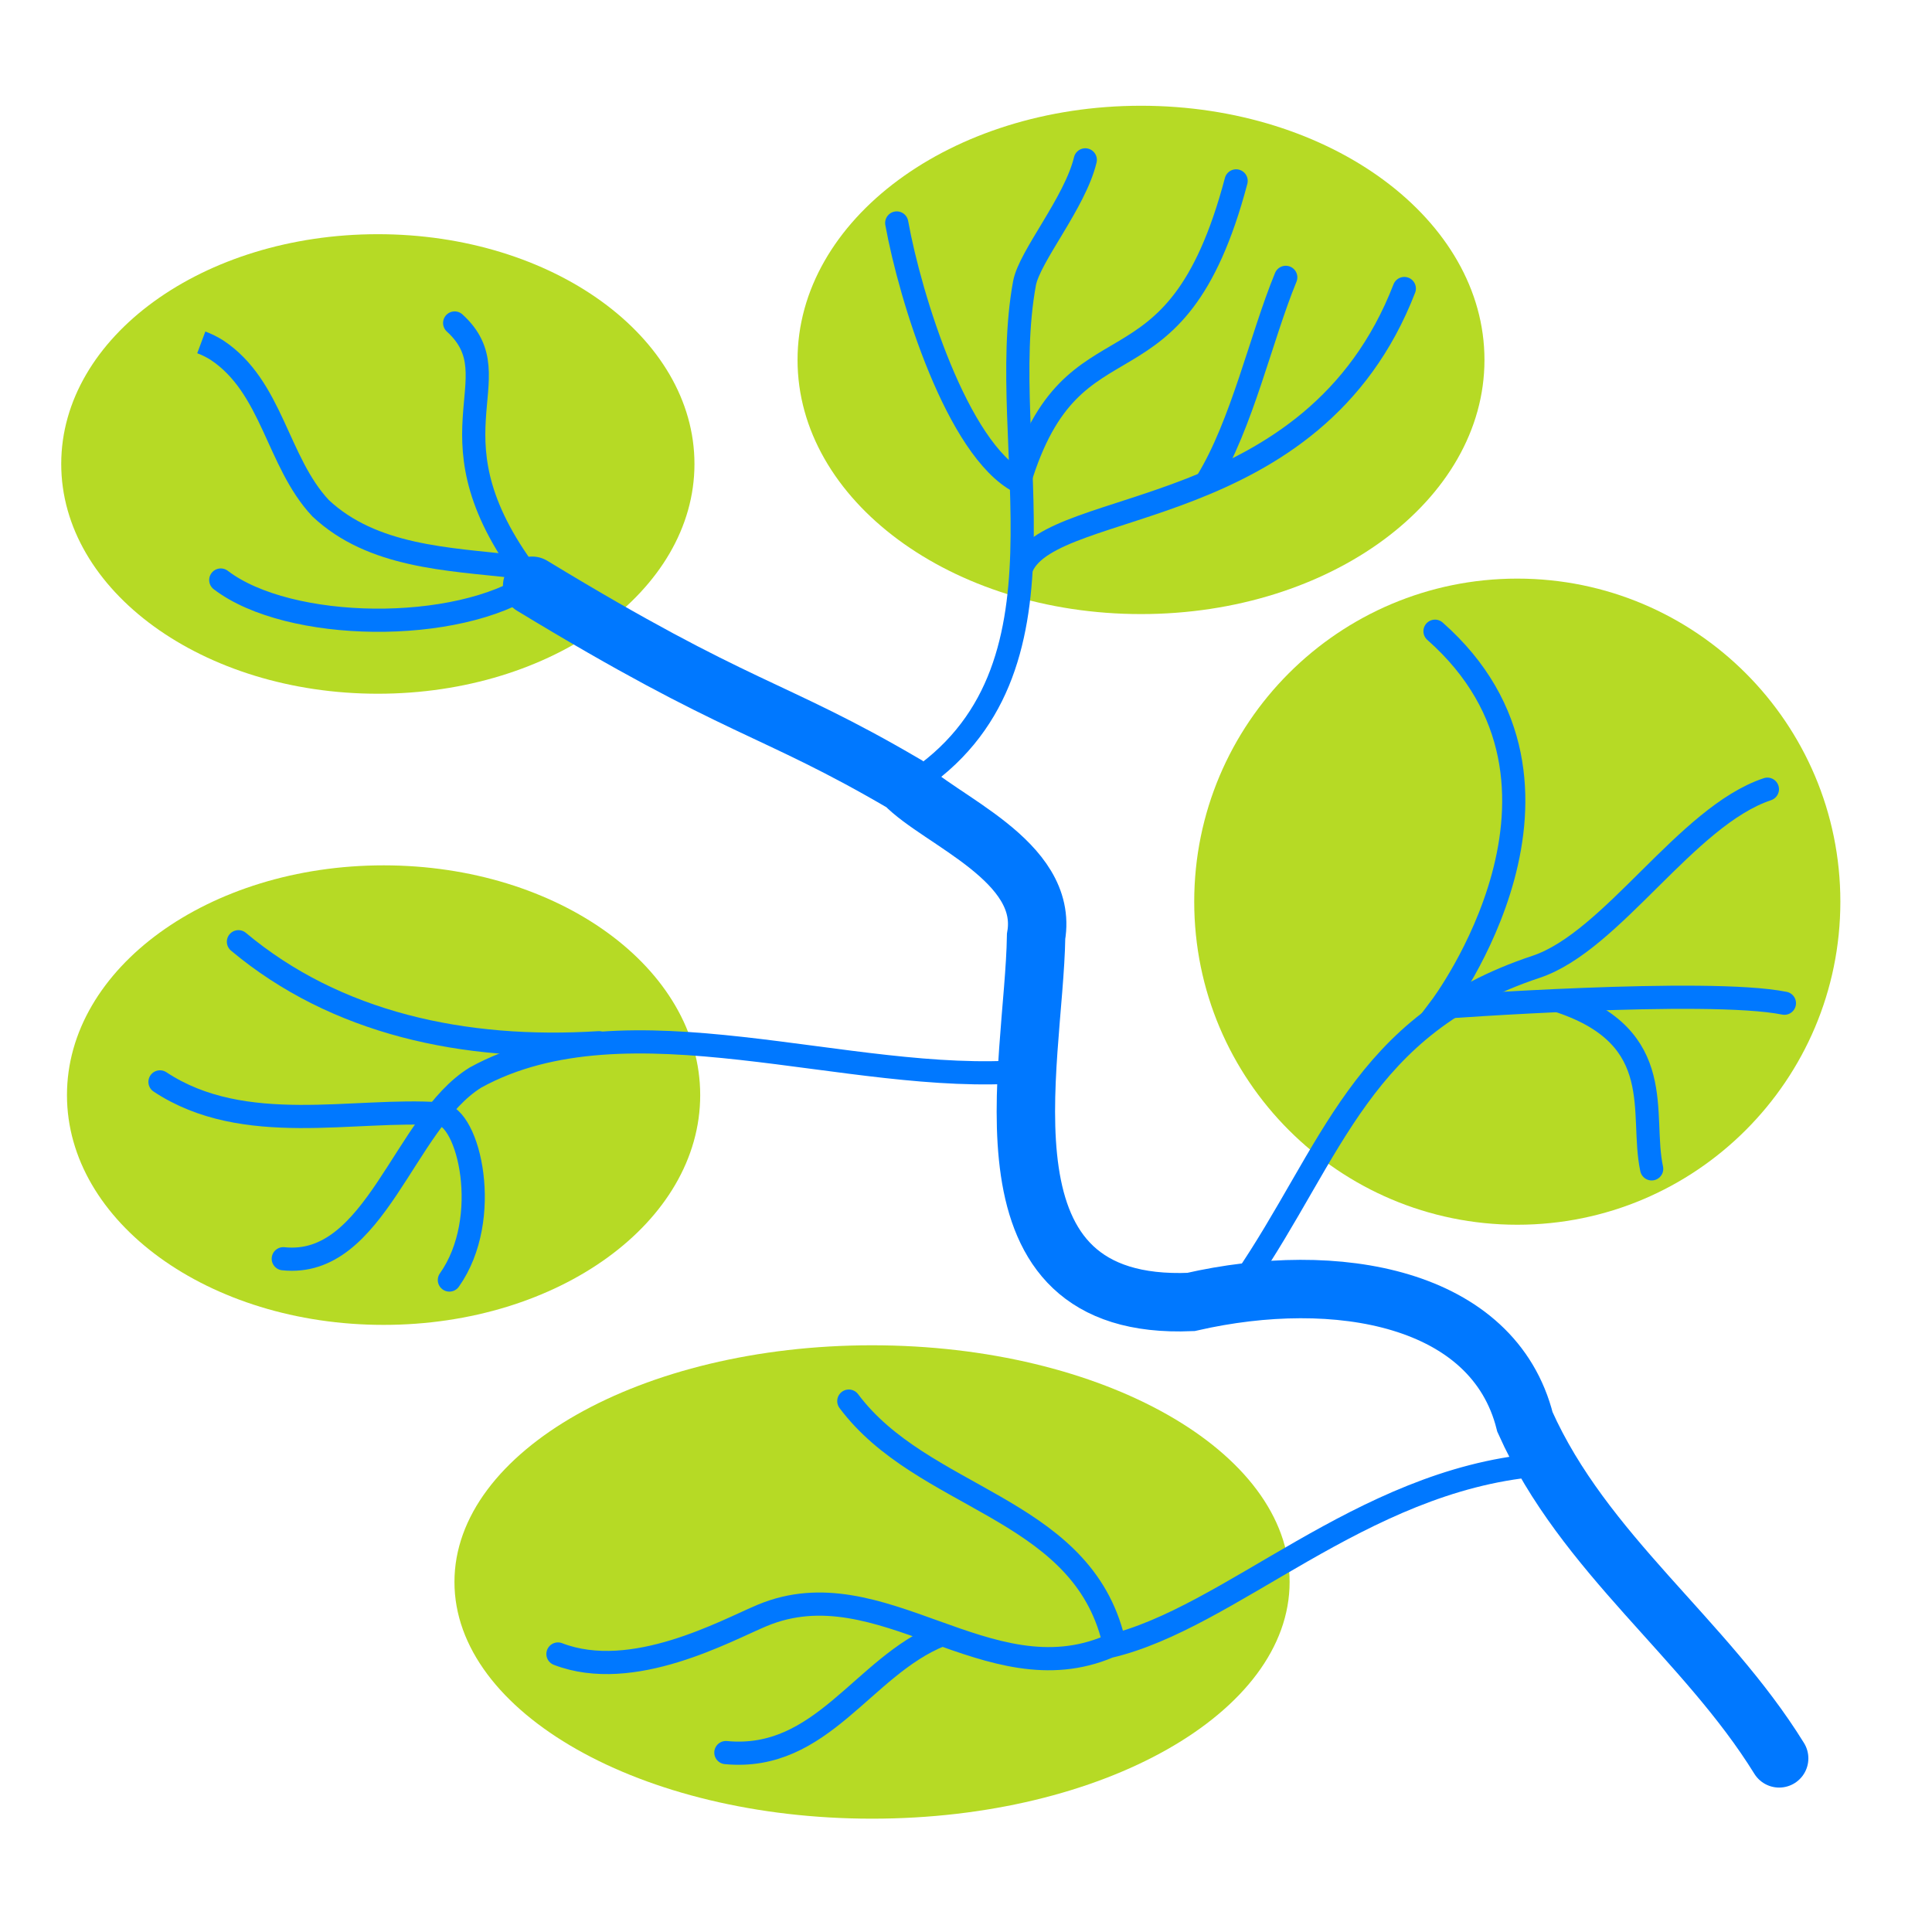
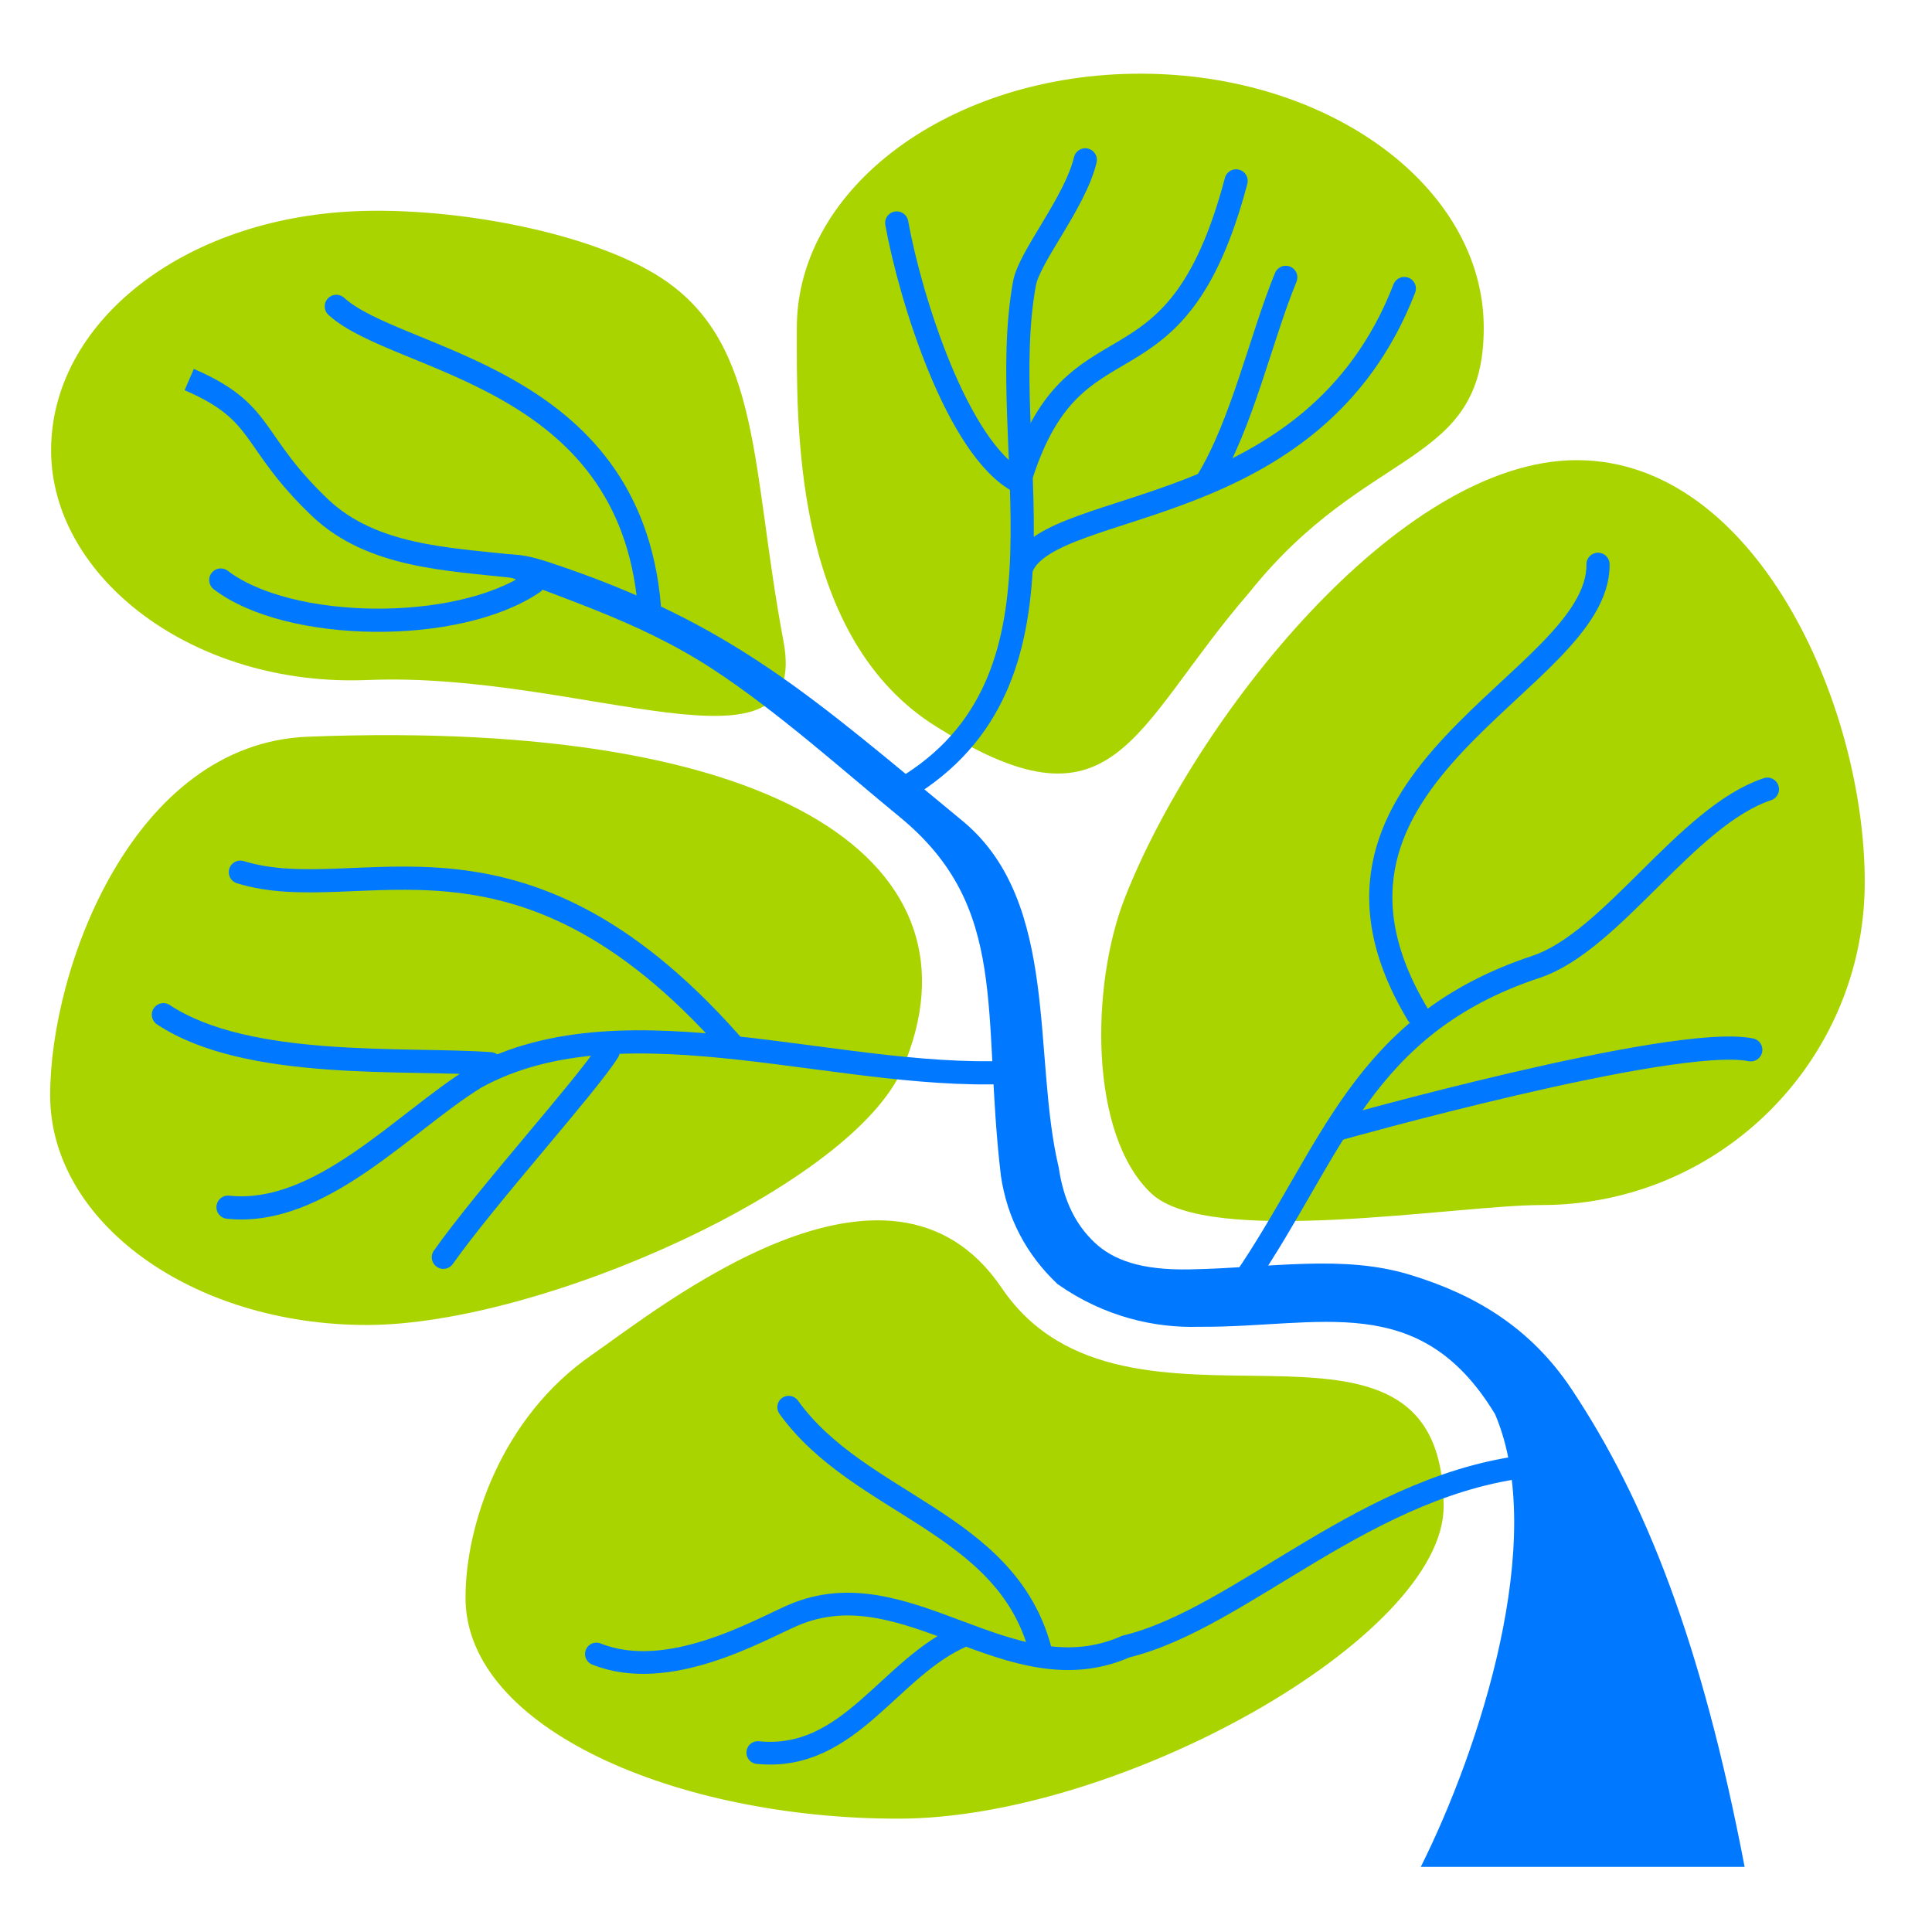
<svg xmlns="http://www.w3.org/2000/svg" width="250" height="250" viewBox="0 0 66.146 66.146" version="1.1" id="svg8">
  <defs id="defs2" />
  <g id="layer1">
    <g id="g1411" transform="matrix(0.8833085,0,0,0.8833085,4.851106,6.022133)">
      <g id="layer1-6" transform="matrix(0.2995367,0,0,0.2995367,-202.0081,-105.5762)">
-         <ellipse style="opacity:0.853;fill:#aad400;stroke:none;stroke-width:1.361" id="ellipse1210" cx="705.703" cy="471.412" rx="40.97" ry="29.732" />
-         <ellipse style="opacity:0.853;fill:#aad400;stroke:none;stroke-width:2.059" id="path1189" cx="768.908" cy="534.412" rx="54.035" ry="30.629" />
-         <ellipse style="opacity:0.853;fill:#aad400;stroke:none;stroke-width:1.361" id="path1185" cx="704.96" cy="389.741" rx="40.97" ry="29.732" />
-         <circle style="opacity:0.853;fill:#aad400;stroke:none;stroke-width:1.809" id="path1206" cx="852.404" cy="446.381" r="41.805" />
-         <ellipse style="opacity:0.853;fill:#aad400;stroke:none;stroke-width:3;stroke-miterlimit:4;stroke-dasharray:none" id="ellipse1208" cx="803.713" cy="376.277" rx="44.444" ry="32.889" />
-         <path style="fill:none;stroke:#0078ff;stroke-width:7.559;stroke-linecap:round;stroke-linejoin:miter;stroke-miterlimit:4;stroke-dasharray:none;stroke-opacity:1" d="m 886.29,557.237 c -9.579,-15.492 -25.283,-26.491 -32.894,-43.529 -4.066,-16.178 -24.313,-19.854 -43.228,-15.53 -28.62,1.215 -20.293,-30.438 -20.028,-47.321 1.69,-9.773 -12.55,-15.009 -17.06,-19.724 -17.317,-10.143 -21.18,-9.243 -48.152,-25.633" id="path3996" />
-         <path style="fill:none;stroke:#0078ff;stroke-width:3;stroke-linecap:round;stroke-linejoin:miter;stroke-opacity:1;stroke-miterlimit:4;stroke-dasharray:none" d="m 714.9,371.499 c 8.003,7.286 -4.643,14.675 10.179,33.597 -9.868,6.698 -31.648,6.387 -40.444,-0.336" id="path4000" />
+         <g id="g4136">
+           <path id="ellipse4116" style="opacity:1;fill:#aad400;stroke:none;stroke-width:1.361" d="m 772.878,467.934 c -6.436,15.106 -46.724,33.223 -69.352,33.223 -22.627,0 -40.97,-13.311 -40.97,-29.732 0,-16.42 10.728,-45.507 33.338,-46.39 62.293,-2.433 88.057,16.911 76.984,42.899 z" />
+           <path id="ellipse4118" style="opacity:1;fill:#aad400;stroke:none;stroke-width:2.019" d="m 842.872,524.613 c 0.046,16.916 -41.884,40.428 -70.568,40.428 -28.684,0 -55.998,-11.667 -55.998,-28.584 0,-9.49 4.686,-23.354 16.29,-31.394 8.783,-6.085 38.536,-30.193 53.092,-8.699 16.084,23.75 57.1,-2.775 57.184,28.248 z" />
+           <path id="ellipse4120" style="opacity:1;fill:#aad400;stroke:none;stroke-width:1.361" d="m 757.44,412.626 c 3.613,19.124 -25.939,3.918 -53.79,5.072 -22.608,0.937 -40.97,-13.311 -40.97,-29.732 0,-16.42 16.906,-30.013 39.515,-30.935 13.147,-0.536 30.732,2.892 39.533,8.698 12.969,8.555 11.507,24.632 15.713,46.896 z" />
+           <path id="circle4122" style="opacity:1;fill:#aad400;stroke:none;stroke-width:1.809" d="m 897.364,443.831 c 0,23.088 -18.717,41.805 -41.805,41.805 -11.08,0 -43.027,5.539 -50.508,-1.497 -8.108,-7.625 -7.828,-26.968 -3.465,-38.155 9.005,-23.088 35.422,-56.736 58.51,-56.736 23.088,0 37.268,31.494 37.268,54.583 z" />
+           <path id="ellipse4124" style="opacity:1;fill:#aad400;stroke:none;stroke-width:3;stroke-miterlimit:4;stroke-dasharray:none" d="m 848.064,372.127 c 0,18.164 -15.046,15.082 -30.354,34.269 -15.368,17.743 -17.172,32.305 -41.133,16.922 -18.049,-11.891 -17.401,-39.172 -17.401,-51.191 0,-18.164 19.898,-32.889 44.444,-32.889 24.546,0 44.444,14.725 44.444,32.889 z" />
+         </g>
+         <path style="color:#000000;font-style:normal;font-variant:normal;font-weight:normal;font-stretch:normal;font-size:medium;line-height:normal;font-family:sans-serif;font-variant-ligatures:normal;font-variant-position:normal;font-variant-caps:normal;font-variant-numeric:normal;font-variant-alternates:normal;font-variant-east-asian:normal;font-feature-settings:normal;font-variation-settings:normal;text-indent:0;text-align:start;text-decoration:none;text-decoration-line:none;text-decoration-style:solid;text-decoration-color:#000000;letter-spacing:normal;word-spacing:normal;text-transform:none;writing-mode:lr-tb;direction:ltr;text-orientation:mixed;dominant-baseline:auto;baseline-shift:baseline;text-anchor:start;white-space:normal;shape-padding:0;shape-margin:0;inline-size:0;clip-rule:nonzero;display:inline;overflow:visible;visibility:visible;opacity:1;isolation:auto;mix-blend-mode:normal;color-interpolation:sRGB;color-interpolation-filters:linearRGB;solid-color:#000000;solid-opacity:1;vector-effect:none;fill:#0078ff;fill-opacity:1;fill-rule:nonzero;stroke:none;stroke-linecap:round;stroke-linejoin:miter;stroke-miterlimit:4;stroke-dasharray:none;stroke-dashoffset:0;stroke-opacity:1;color-rendering:auto;image-rendering:auto;shape-rendering:auto;text-rendering:auto;enable-background:accumulate;stop-color:#000000;stop-opacity:1" d="m 717.794,402.677 c 10.27,4.331 20.576,7.102 30.583,13.666 8.374,5.493 16.817,13.094 24.09,19.058 14.321,11.742 10.608,25.341 13.117,46.456 0.803,5.423 3.248,10.151 7.332,14.01 6.063,4.26 12.616,5.706 18.342,5.522 15.524,0.12 28.48,-4.869 38.27,11.308 6.884,16.128 -1.988,43.342 -9.61,58.58 h 41.902 c -5.539,-28.983 -12.872,-47.534 -22.402,-61.829 -5.249,-7.874 -12.356,-12.203 -20.973,-14.81 -8.645,-2.616 -17.768,-0.888 -28.387,-0.675 -6.376,0.128 -9.971,-1.23 -12.348,-3.475 -2.395,-2.263 -3.991,-5.288 -4.65,-9.737 -3.403,-14.268 0.141,-34.166 -12.228,-44.641 -19.665,-16.198 -29.938,-25.773 -53.587,-33.603 -4.872,-1.636 -6.571,-1.18 -9.452,0.172 z" id="path3996" />
+         <path style="fill:none;stroke:#0078ff;stroke-width:3;stroke-linecap:round;stroke-linejoin:miter;stroke-miterlimit:4;stroke-dasharray:none;stroke-opacity:1" d="m 725.079,405.096 c -9.868,6.698 -31.648,6.387 -40.444,-0.336" id="path4144" />
+         <path style="fill:none;stroke:#0078ff;stroke-width:3;stroke-linecap:round;stroke-linejoin:miter;stroke-miterlimit:4;stroke-dasharray:none;stroke-opacity:1" d="m 699.587,369.349 c 8.003,7.286 37.997,8.788 40.513,38.892" id="path4000" />
        <path style="fill:none;stroke:#0078ff;stroke-width:3;stroke-linecap:round;stroke-linejoin:miter;stroke-opacity:1;stroke-miterlimit:4;stroke-dasharray:none" d="m 774.056,431.133 c 22.383,-14.43 10.73,-43.72 14.579,-64.758 0.64,-3.497 6.538,-10.435 7.868,-15.984" id="path4002" />
        <path style="fill:none;stroke:#0078ff;stroke-width:3;stroke-linecap:round;stroke-linejoin:miter;stroke-opacity:1;stroke-miterlimit:4;stroke-dasharray:none" d="m 772.104,358.556 c 1.751,9.686 7.832,29.276 15.865,33.501 7.046,-23.286 20.115,-8.97 28.052,-38.945" id="path4004" />
        <path style="fill:none;stroke:#0078ff;stroke-width:3;stroke-linecap:round;stroke-linejoin:miter;stroke-opacity:1;stroke-miterlimit:4;stroke-dasharray:none" d="m 788.305,403.045 c 4.013,-9.091 37.725,-5.607 49.48,-36.006" id="path4006" />
        <path style="fill:none;stroke:#0078ff;stroke-width:3;stroke-linecap:round;stroke-linejoin:miter;stroke-opacity:1;stroke-miterlimit:4;stroke-dasharray:none" d="m 812.236,392.017 c 4.543,-7.382 7.004,-18.64 10.208,-26.423" id="path4008" />
        <path style="fill:none;stroke:#0078ff;stroke-width:3;stroke-linecap:round;stroke-linejoin:miter;stroke-opacity:1;stroke-miterlimit:4;stroke-dasharray:none" d="m 816.998,495.546 c 11.536,-16.836 15.181,-33.219 37.823,-40.732 9.867,-3.274 19.474,-19.504 29.947,-22.988" id="path4010" />
-         <path style="fill:none;stroke:#0078ff;stroke-width:3;stroke-linecap:round;stroke-linejoin:miter;stroke-opacity:1;stroke-miterlimit:4;stroke-dasharray:none" d="m 841.756,411.384 c 22.492,19.862 0.741,48.669 0.741,48.669 0,0 34.493,-2.538 44.472,-0.533" id="path4012" />
-         <path style="fill:none;stroke:#0078ff;stroke-width:3;stroke-linecap:round;stroke-linejoin:miter;stroke-opacity:1;stroke-miterlimit:4;stroke-dasharray:none" d="m 857.911,459.259 c 14.103,4.698 10.347,14.572 11.882,21.695" id="path4014" />
-         <path style="fill:none;stroke:#0078ff;stroke-width:3;stroke-linecap:round;stroke-linejoin:miter;stroke-opacity:1;stroke-miterlimit:4;stroke-dasharray:none" d="m 854.846,519.299 c -22.765,2.057 -39.579,19.809 -55.275,23.462 -15.692,6.673 -29.499,-10.402 -44.837,-4.038 -4.655,1.931 -16.783,8.742 -26.468,5.009" id="path4016" />
-         <path style="fill:none;stroke:#0078ff;stroke-width:3;stroke-linecap:round;stroke-linejoin:miter;stroke-opacity:1;stroke-miterlimit:4;stroke-dasharray:none" d="m 799.949,541.193 c -4.612,-16.583 -24.549,-17.49 -34.046,-30.186" id="path4018" />
-         <path style="fill:none;stroke:#0078ff;stroke-width:3;stroke-linecap:round;stroke-linejoin:miter;stroke-opacity:1;stroke-miterlimit:4;stroke-dasharray:none" d="m 777.784,541.29 c -10.079,4.049 -15.342,16.381 -27.789,15.199" id="path4020" />
-         <path style="fill:none;stroke:#0078ff;stroke-width:3;stroke-linecap:round;stroke-linejoin:miter;stroke-opacity:1;stroke-miterlimit:4;stroke-dasharray:none" d="m 788.695,468.329 c -22.787,1.846 -51.417,-10.01 -71.093,0.804 -9.296,5.729 -12.929,24.712 -24.879,23.452" id="path4022" />
-         <path style="fill:none;stroke:#0078ff;stroke-width:3;stroke-linecap:round;stroke-linejoin:miter;stroke-opacity:1;stroke-miterlimit:4;stroke-dasharray:none" d="m 676.769,469.702 c 10.885,7.207 25.22,3.344 36.192,4.139 3.781,0.274 6.9,13.516 1.257,21.498" id="path4024" />
-         <path style="fill:none;stroke:#0078ff;stroke-width:3;stroke-linecap:round;stroke-linejoin:miter;stroke-opacity:1;stroke-miterlimit:4;stroke-dasharray:none" d="m 733.572,464.632 c -17.481,1.1 -34.08,-2.535 -46.651,-13.068" id="path4026" />
-         <path id="path1226" style="fill:none;stroke:#0078ff;stroke-width:3;stroke-linecap:butt;stroke-linejoin:miter;stroke-opacity:1;stroke-miterlimit:4;stroke-dasharray:none" d="m 722.678,403.008 c -8.641,-0.967 -18.418,-1.24 -25.129,-7.543 -5.641,-6.027 -6.226,-15.695 -13.415,-20.456 -0.638,-0.401 -1.316,-0.738 -2.021,-1.001" />
+         <path style="fill:none;stroke:#0078ff;stroke-width:3;stroke-linecap:round;stroke-linejoin:miter;stroke-miterlimit:4;stroke-dasharray:none;stroke-opacity:1" d="m 828.944,475.871 c 0,0 43.695,-12.328 53.674,-10.322" id="path4140" />
+         <path style="fill:none;stroke:#0078ff;stroke-width:3;stroke-linecap:round;stroke-linejoin:miter;stroke-miterlimit:4;stroke-dasharray:none;stroke-opacity:1" d="m 862.849,402.723 c 0.2,15.357 -42.001,27.099 -23.346,58.207" id="path4012" />
+         <path style="fill:none;stroke:#0078ff;stroke-width:2.941;stroke-linecap:round;stroke-linejoin:miter;stroke-miterlimit:4;stroke-dasharray:none;stroke-opacity:1" d="m 854.904,519.299 c -21.88,2.057 -38.042,19.809 -53.128,23.462 -15.082,6.673 -28.353,-10.402 -43.095,-4.038 -4.474,1.931 -16.131,8.742 -25.44,5.009" id="path4016" />
+         <path style="fill:none;stroke:#0078ff;stroke-width:2.941;stroke-linecap:round;stroke-linejoin:miter;stroke-miterlimit:4;stroke-dasharray:none;stroke-opacity:1" d="M 790.668,543.155 C 786.235,526.573 767.252,524.491 758.124,511.796" id="path4018" />
+         <path style="fill:none;stroke:#0078ff;stroke-width:2.941;stroke-linecap:round;stroke-linejoin:miter;stroke-miterlimit:4;stroke-dasharray:none;stroke-opacity:1" d="m 780.836,541.29 c -9.687,4.049 -14.746,16.381 -26.709,15.199" id="path4020" />
+         <path style="fill:none;stroke:#0078ff;stroke-width:3;stroke-linecap:round;stroke-linejoin:miter;stroke-miterlimit:4;stroke-dasharray:none;stroke-opacity:1" d="m 788.695,468.329 c -22.787,1.846 -51.417,-10.01 -71.093,0.804 -9.296,5.729 -20.081,18.043 -32.031,16.783" id="path4022" />
+         <path style="fill:none;stroke:#0078ff;stroke-width:3;stroke-linecap:round;stroke-linejoin:miter;stroke-miterlimit:4;stroke-dasharray:none;stroke-opacity:1" d="m 734.769,465.74 c -2.752,4.402 -15.689,18.674 -21.332,26.656" id="path4148" />
+         <path style="fill:none;stroke:#0078ff;stroke-width:3;stroke-linecap:round;stroke-linejoin:miter;stroke-miterlimit:4;stroke-dasharray:none;stroke-opacity:1" d="m 677.212,461.009 c 10.885,7.207 31.342,5.546 42.314,6.341" id="path4024" />
+         <path style="fill:none;stroke:#0078ff;stroke-width:3;stroke-linecap:round;stroke-linejoin:miter;stroke-miterlimit:4;stroke-dasharray:none;stroke-opacity:1" d="m 750.595,464.667 c -27.886,-31.475 -48.034,-17.333 -63.425,-22.103" id="path4026" />
+         <path id="path1226" style="fill:none;stroke:#0078ff;stroke-width:3.001;stroke-linecap:butt;stroke-linejoin:miter;stroke-miterlimit:4;stroke-dasharray:none;stroke-opacity:1" d="m 722.678,403.008 c -8.641,-0.967 -18.418,-1.24 -25.129,-7.543 -9.237,-8.784 -7.032,-12.342 -16.997,-16.646" />
      </g>
    </g>
    <g id="g1053" style="fill:#0079c2;fill-opacity:1" transform="matrix(0.05648504,0,0,0.05648504,149.8015,96.80466)" />
    <g id="g1055" style="fill:#0079c2;fill-opacity:1" transform="matrix(0.05648504,0,0,0.05648504,149.8015,96.80466)" />
    <g id="g1057" style="fill:#0079c2;fill-opacity:1" transform="matrix(0.05648504,0,0,0.05648504,149.8015,96.80466)" />
    <g id="g1059" style="fill:#0079c2;fill-opacity:1" transform="matrix(0.05648504,0,0,0.05648504,149.8015,96.80466)" />
    <g id="g1061" style="fill:#0079c2;fill-opacity:1" transform="matrix(0.05648504,0,0,0.05648504,149.8015,96.80466)" />
    <g id="g1063" style="fill:#0079c2;fill-opacity:1" transform="matrix(0.05648504,0,0,0.05648504,149.8015,96.80466)" />
    <g id="g1065" style="fill:#0079c2;fill-opacity:1" transform="matrix(0.05648504,0,0,0.05648504,149.8015,96.80466)" />
    <g id="g1067" style="fill:#0079c2;fill-opacity:1" transform="matrix(0.05648504,0,0,0.05648504,149.8015,96.80466)" />
    <g id="g1069" style="fill:#0079c2;fill-opacity:1" transform="matrix(0.05648504,0,0,0.05648504,149.8015,96.80466)" />
    <g id="g1071" style="fill:#0079c2;fill-opacity:1" transform="matrix(0.05648504,0,0,0.05648504,149.8015,96.80466)" />
    <g id="g1073" style="fill:#0079c2;fill-opacity:1" transform="matrix(0.05648504,0,0,0.05648504,149.8015,96.80466)" />
    <g id="g1075" style="fill:#0079c2;fill-opacity:1" transform="matrix(0.05648504,0,0,0.05648504,149.8015,96.80466)" />
    <g id="g1077" style="fill:#0079c2;fill-opacity:1" transform="matrix(0.05648504,0,0,0.05648504,149.8015,96.80466)" />
    <g id="g1079" style="fill:#0079c2;fill-opacity:1" transform="matrix(0.05648504,0,0,0.05648504,149.8015,96.80466)" />
    <g id="g1081" style="fill:#0079c2;fill-opacity:1" transform="matrix(0.05648504,0,0,0.05648504,149.8015,96.80466)" />
  </g>
</svg>
